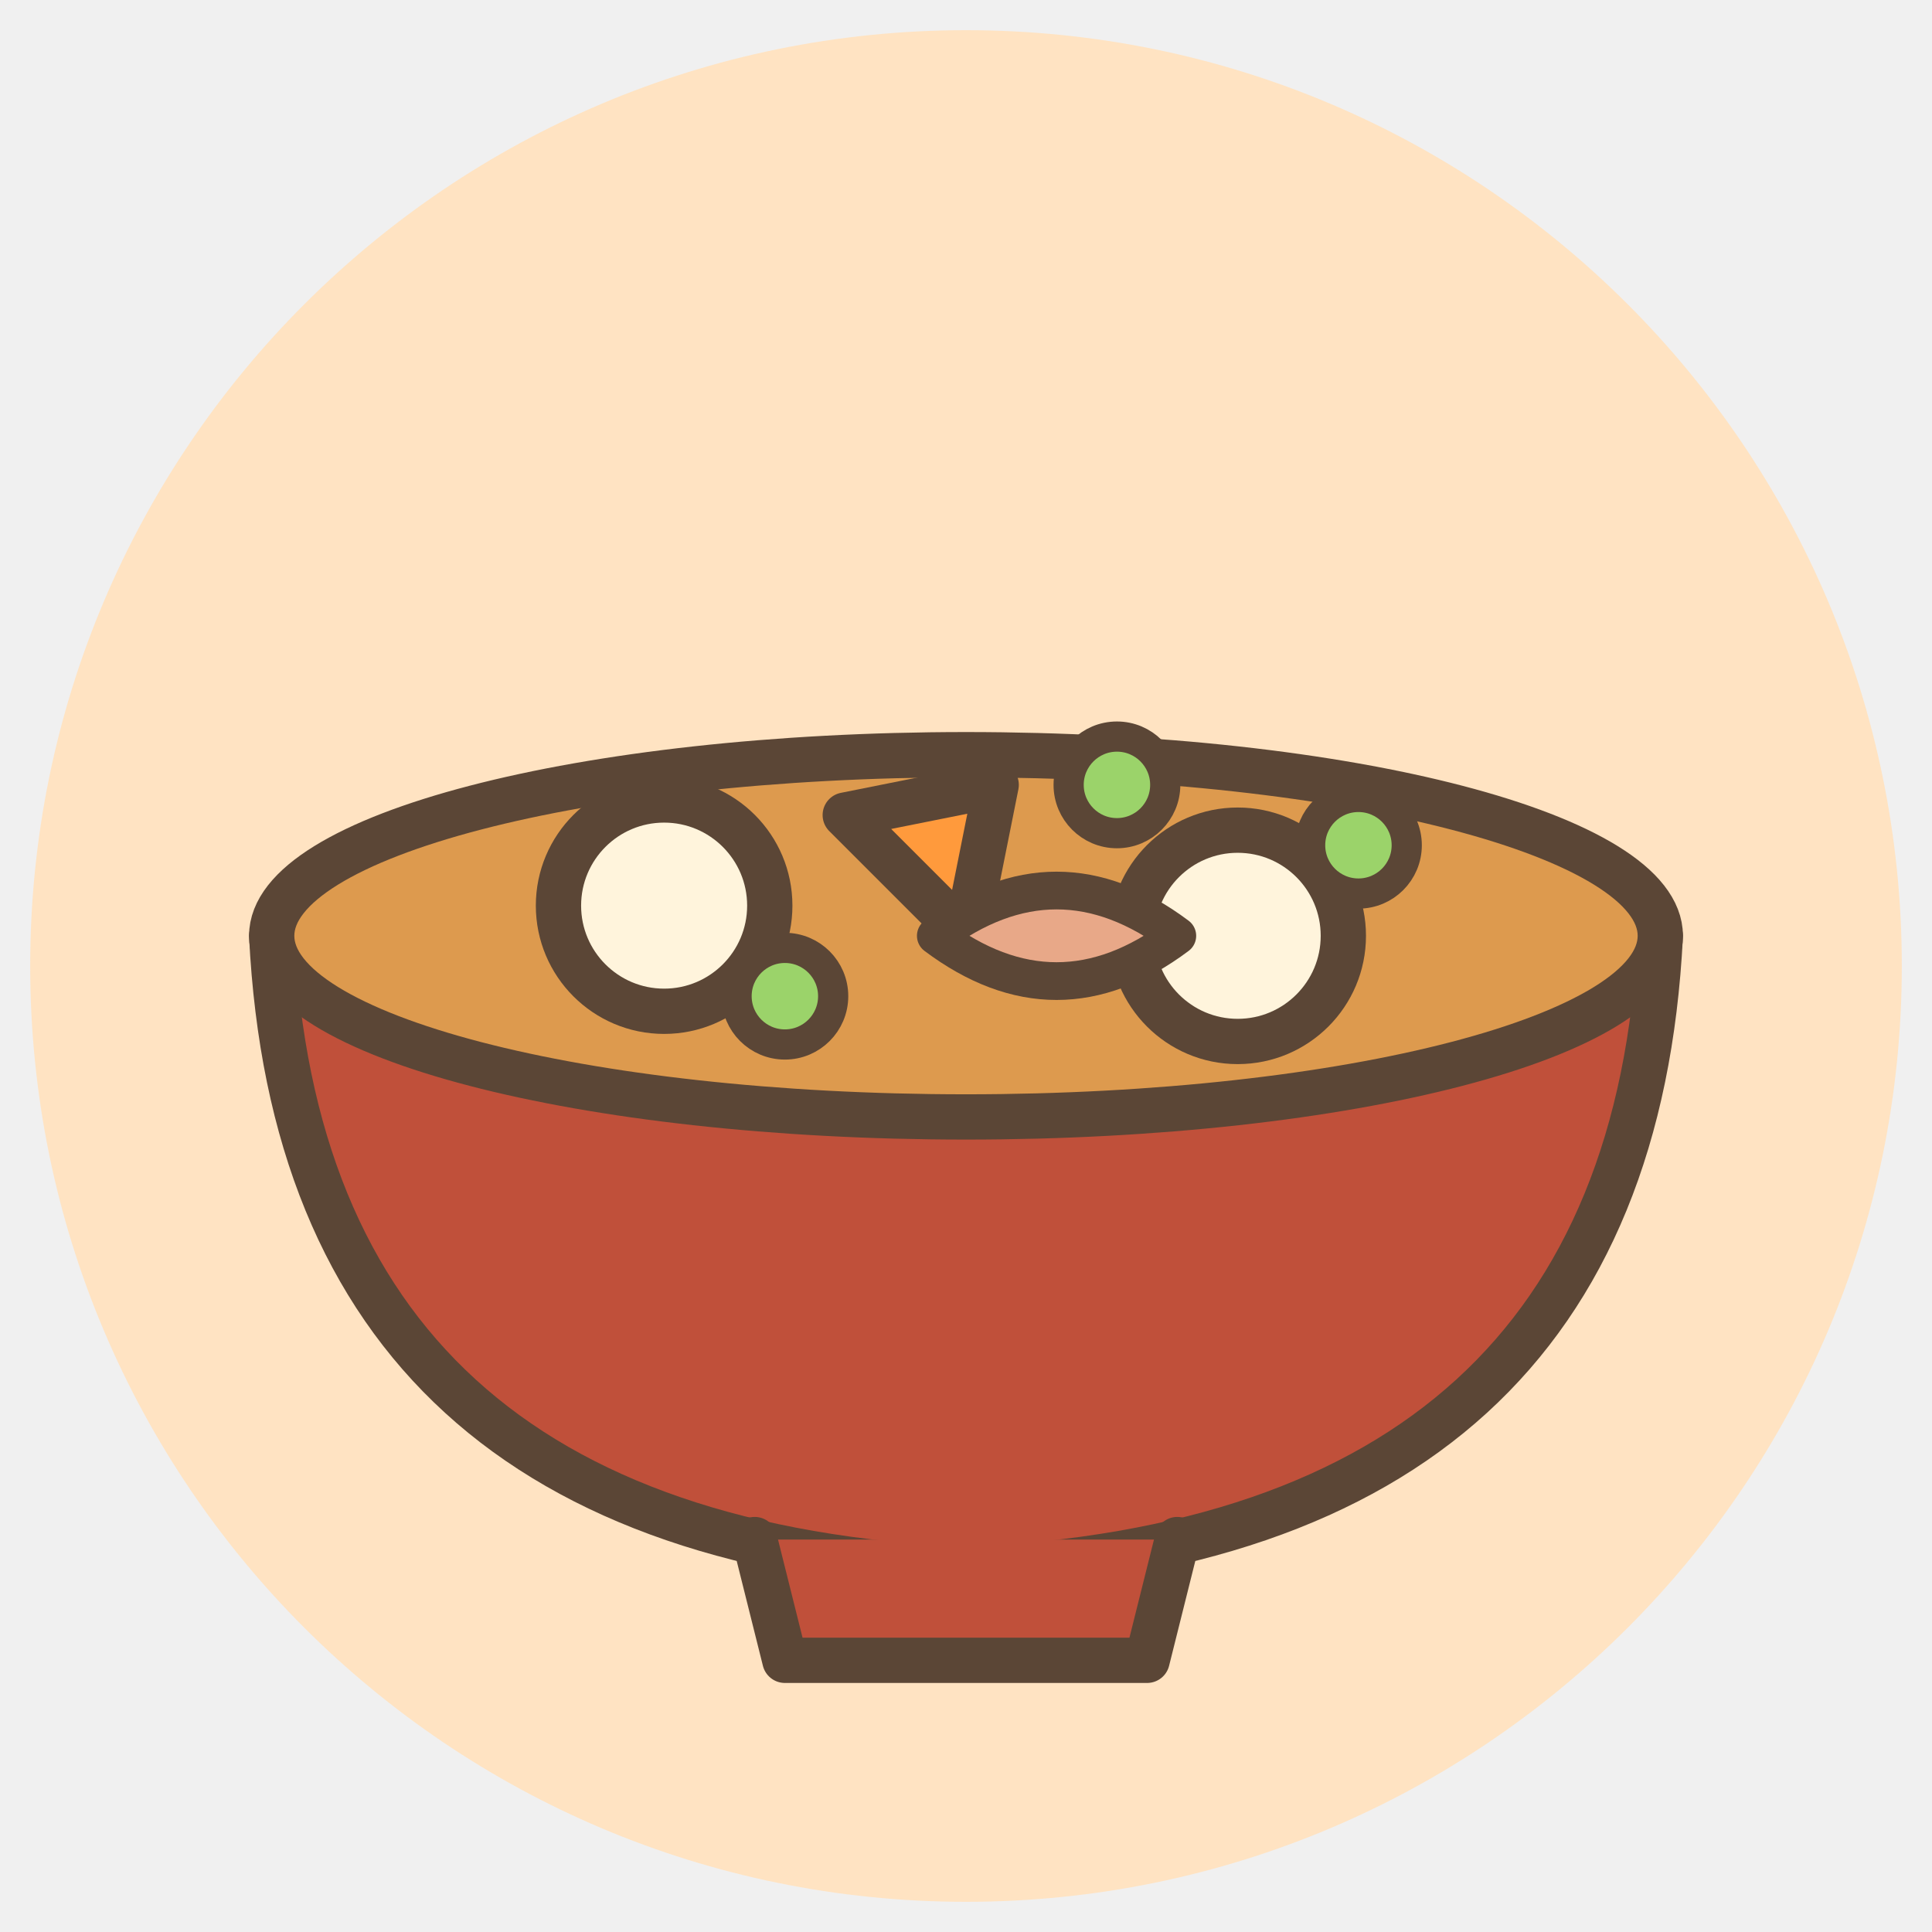
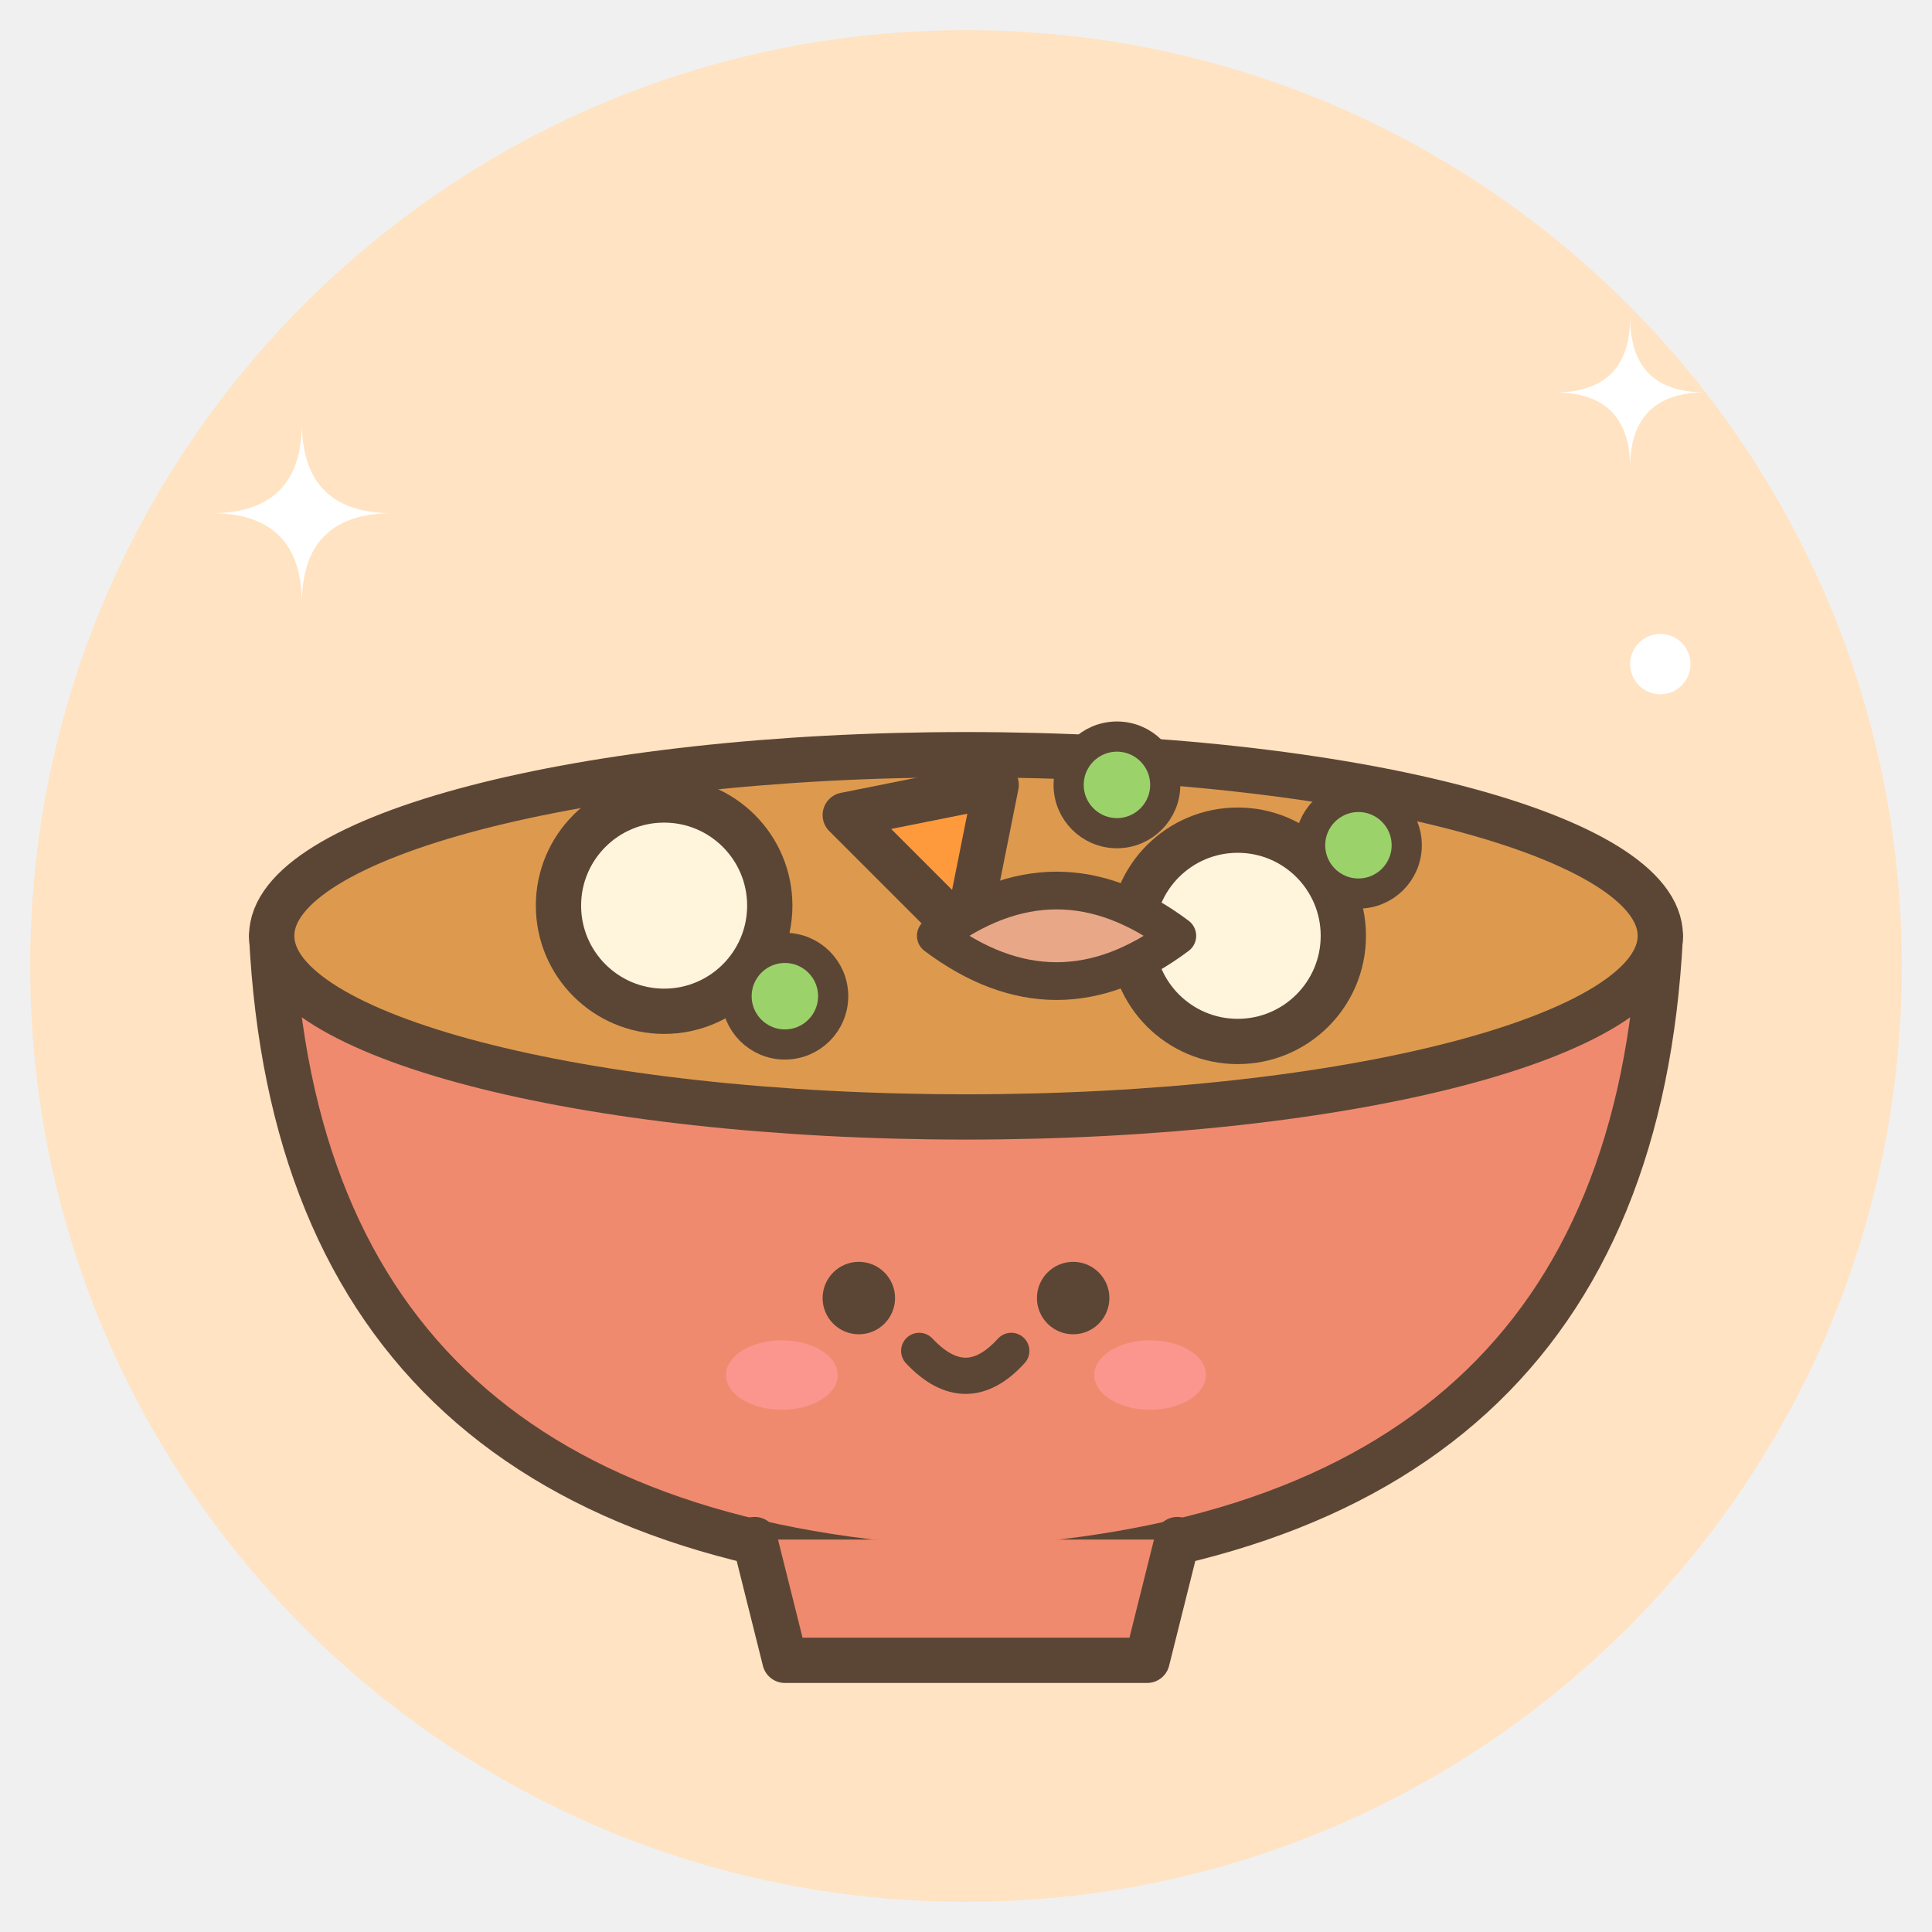
<svg xmlns="http://www.w3.org/2000/svg" viewBox="0 0 128 128">
  <circle cx="64" cy="64" r="62" fill="#ffe3c2" />
+   <path d="M20 28 Q20 34 26 34 Q20 34 20 40 Q20 34 14 34 Q20 34 20 28Z" fill="#fff" />
+   <path d="M108 21 Q108 26 113 26 Q108 26 108 31 Q108 26 103 26 Q108 26 108 21Z" fill="#fff" />
+   <circle cx="110" cy="44" r="2" fill="#fff" />
  <g stroke="#5b4636" stroke-width="3" stroke-linejoin="round" stroke-linecap="round">
-     <path d="M18 62 Q20 102 64 104 Q108 102 110 62Z" fill="#c0503a" />
-     <path d="M50 102 L52 110 H76 L78 102" fill="#c0503a" />
+     <path d="M18 62 Q20 102 64 104 Q108 102 110 62Z" fill="#f08a6e" />
+     <path d="M50 102 L52 110 H76 L78 102" fill="#f08a6e" />
    <ellipse cx="64" cy="62" rx="46" ry="12" fill="#dd9a4e" />
    <circle cx="44" cy="60" r="7" fill="#fff4dc" />
    <circle cx="82" cy="62" r="7" fill="#fff4dc" />
    <path d="M56 54 l10 -2 l-2 10Z" fill="#ff9a3c" />
    <path d="M62 62 q8 -6 16 0 q-8 6 -16 0Z" fill="#e8a888" stroke-width="2.5" />
    <circle cx="52" cy="66" r="3.2" fill="#9bd36a" stroke-width="2" />
    <circle cx="74" cy="52" r="3.2" fill="#9bd36a" stroke-width="2" />
    <circle cx="90" cy="56" r="3.2" fill="#9bd36a" stroke-width="2" />
+     <g stroke="none">
+       <ellipse cx="51.8" cy="91.1" rx="3.7" ry="2.3" fill="#ff9a9a" opacity=".75" />
+       <ellipse cx="76.2" cy="91.1" rx="3.7" ry="2.3" fill="#ff9a9a" opacity=".75" />
+       <circle cx="56.9" cy="86.0" r="2.4" fill="#5b4636" />
+       <circle cx="71.1" cy="86.0" r="2.4" fill="#5b4636" />
+     </g>
+     <path d="M60.9 89.5 q3.1 3.3 6.1 0" fill="none" stroke="#5b4636" stroke-width="2.4" />
  </g>
</svg>
